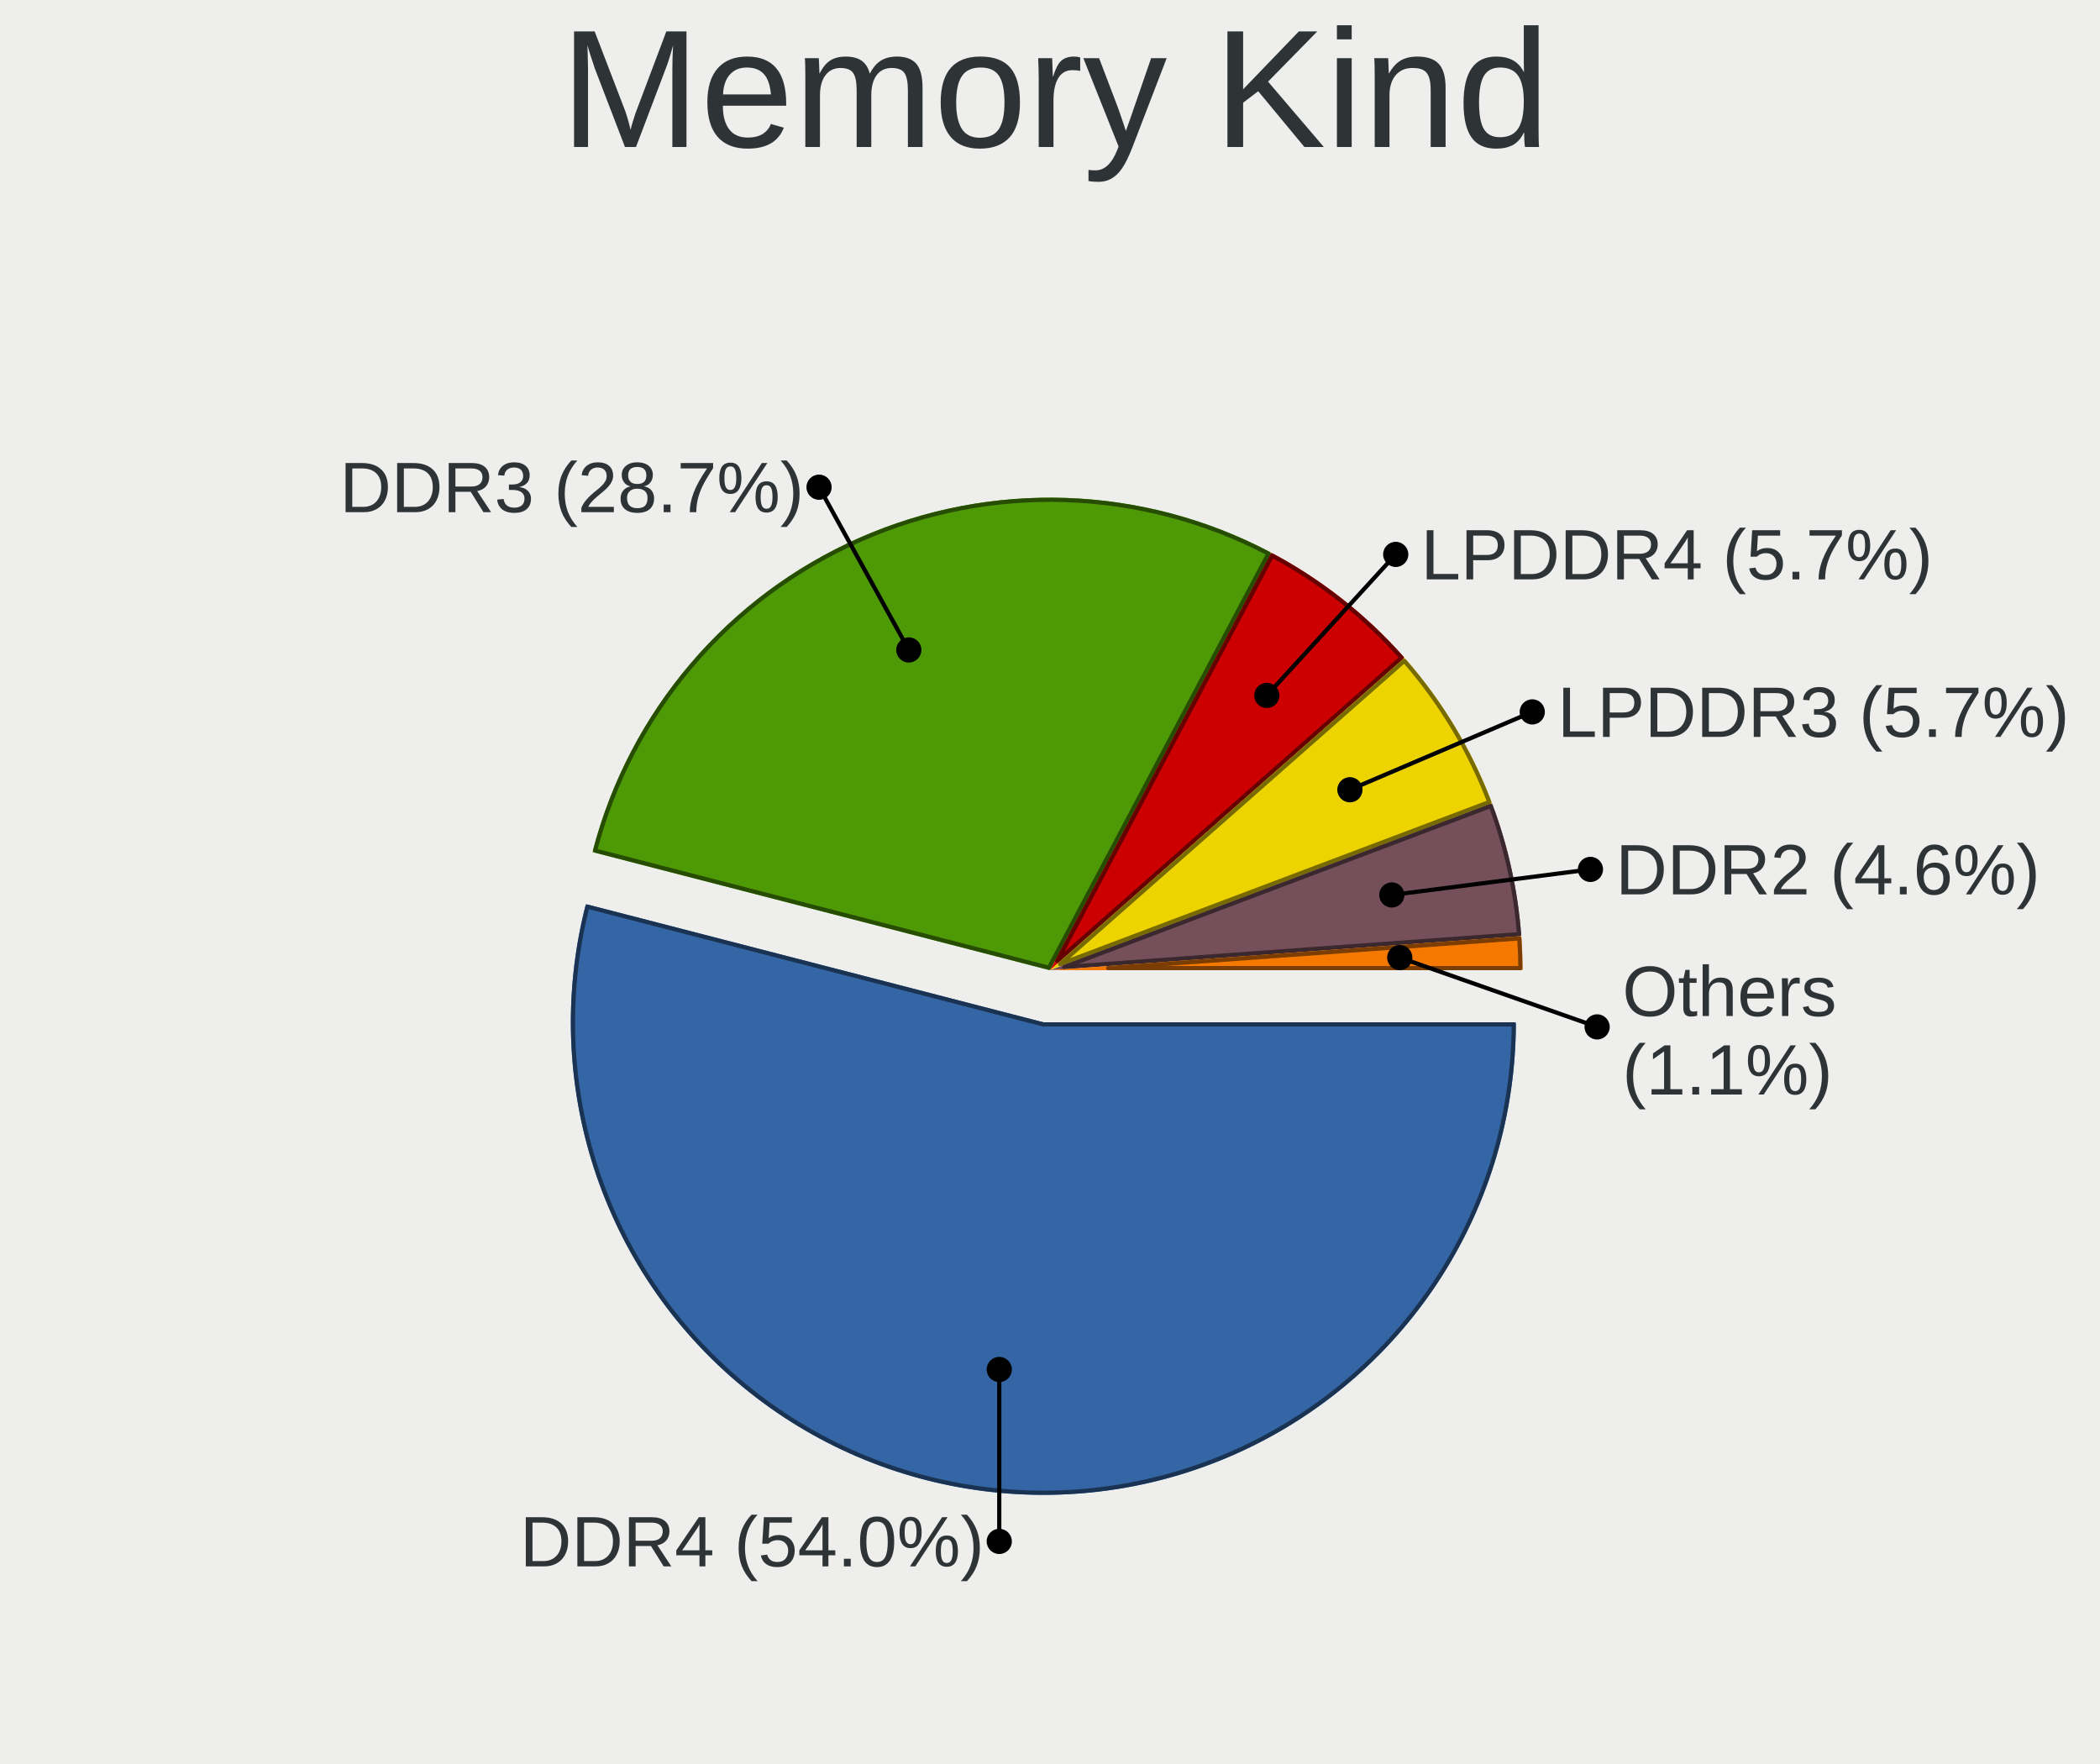
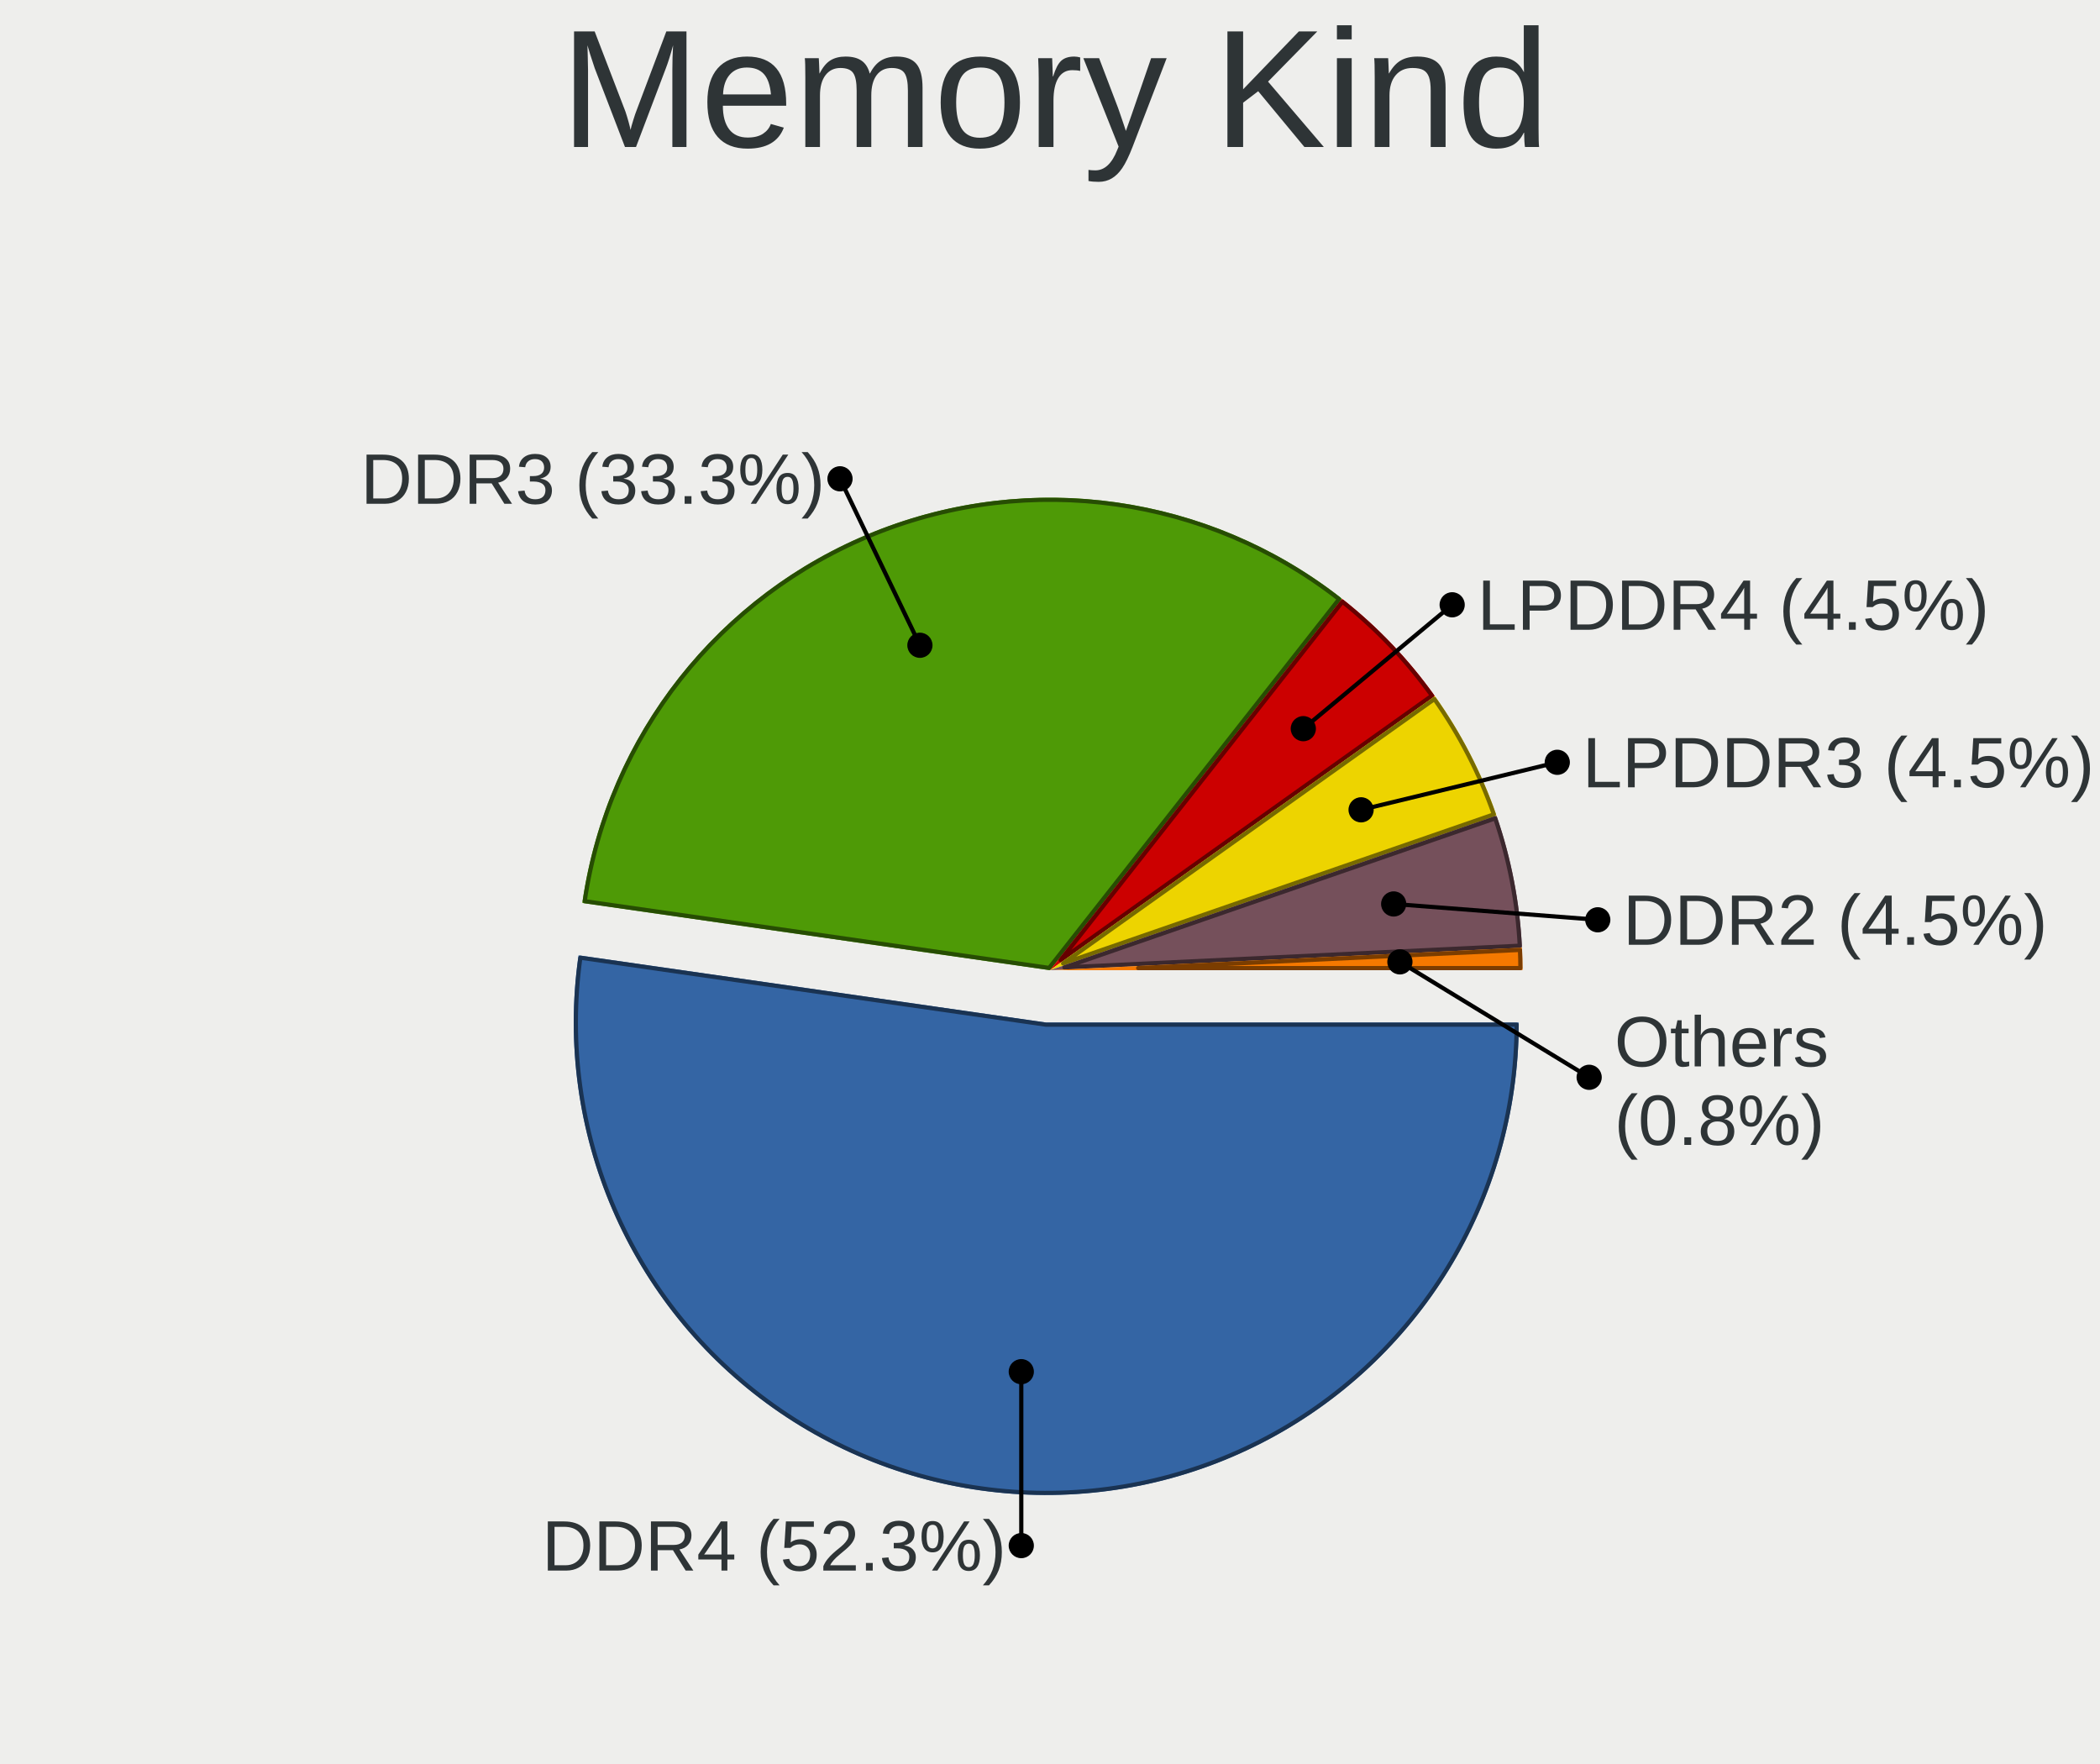
<svg xmlns="http://www.w3.org/2000/svg" width="500" height="420" version="1.0" id="ezcGraph">
  <defs />
  <g id="ezcGraphChart" color-rendering="optimizeQuality" shape-rendering="geometricPrecision" text-rendering="optimizeLegibility">
    <path d=" M 0,420 L 0,0 L 500,0 L 500,420 L 0,420 z " style="fill: #eeeeec; fill-opacity: 1.00; stroke: none;" id="ezcGraphPolygon_1" />
    <path d=" M 0,42 L 0,0 L 500,0 L 500,42 L 0,42 z " style="fill: #000000; fill-opacity: 0.00; stroke: none;" id="ezcGraphPolygon_2" />
-     <path d="M 248.42,243.40 L 360.92,243.40 A 112.50,112.50 0 1,1 139.50,215.27 z" style="fill: #3465a4; fill-opacity: 1.00; stroke: none; cursor: pointer;" id="ezcGraphCircleSector_4" />
-     <path d="M 248.36,243.90 L 360.42,243.90 A 112.00,112.00 0 1,1 139.86,215.87 z" style="fill: none; stroke: #1a3352; stroke-width: 1; stroke-opacity: 1.00; stroke-linecap: round; stroke-linejoin: round;" id="ezcGraphCircleSector_5" />
-     <path d="M 250.00,231.00 L 141.07,202.87 A 112.50,112.50 0 0,1 302.70,131.60 z" style="fill: #4e9a06; fill-opacity: 1.00; stroke: none; cursor: pointer;" id="ezcGraphCircleSector_6" />
-     <path d="M 249.74,230.42 L 141.68,202.51 A 112.00,112.00 0 0,1 302.02,131.81 z" style="fill: none; stroke: #274d03; stroke-width: 1; stroke-opacity: 1.00; stroke-linecap: round; stroke-linejoin: round;" id="ezcGraphCircleSector_7" />
-     <path d="M 250.00,231.00 L 302.70,131.60 A 112.50,112.50 0 0,1 334.41,156.63 z" style="fill: #cc0000; fill-opacity: 1.00; stroke: none; cursor: pointer;" id="ezcGraphCircleSector_8" />
-     <path d="M 251.72,228.81 L 302.90,132.28 A 112.00,112.00 0 0,1 333.71,156.59 z" style="fill: none; stroke: #660000; stroke-width: 1; stroke-opacity: 1.00; stroke-linecap: round; stroke-linejoin: round;" id="ezcGraphCircleSector_9" />
-     <path d="M 250.00,231.00 L 334.41,156.63 A 112.50,112.50 0 0,1 355.24,191.25 z" style="fill: #edd400; fill-opacity: 1.00; stroke: none; cursor: pointer;" id="ezcGraphCircleSector_10" />
-     <path d="M 252.39,229.56 L 334.37,157.34 A 112.00,112.00 0 0,1 354.60,190.96 z" style="fill: none; stroke: #776a00; stroke-width: 1; stroke-opacity: 1.00; stroke-linecap: round; stroke-linejoin: round;" id="ezcGraphCircleSector_11" />
-     <path d="M 250.00,231.00 L 355.24,191.25 A 112.50,112.50 0 0,1 362.21,222.88 z" style="fill: #75505b; fill-opacity: 1.00; stroke: none; cursor: pointer;" id="ezcGraphCircleSector_12" />
-     <path d="M 253.39,230.25 L 354.95,191.90 A 112.00,112.00 0 0,1 361.67,222.42 z" style="fill: none; stroke: #3b282e; stroke-width: 1; stroke-opacity: 1.00; stroke-linecap: round; stroke-linejoin: round;" id="ezcGraphCircleSector_13" />
-     <path d="M 250.00,231.00 L 362.21,222.88 A 112.50,112.50 0 0,1 362.50,231.00 z" style="fill: #f57900; fill-opacity: 1.00; stroke: none;" id="ezcGraphCircleSector_14" />
-     <path d="M 263.84,230.50 L 361.74,223.42 A 112.00,112.00 0 0,1 362.00,230.50 z" style="fill: none; stroke: #7b3d00; stroke-width: 1; stroke-opacity: 1.00; stroke-linecap: round; stroke-linejoin: round;" id="ezcGraphCircleSector_15" />
-     <path d=" M 216.38,154.749 L 195.01,116" style="fill: none; stroke: #000000; stroke-width: 1; stroke-opacity: 1.00; stroke-linecap: round; stroke-linejoin: round;" id="ezcGraphLine_16" />
-     <ellipse cx="216.38" cy="154.749" rx="3" ry="3" style="fill: #000000; fill-opacity: 1.00; stroke: none;" id="ezcGraphCircle_17" />
-     <ellipse cx="195.01" cy="116" rx="3" ry="3" style="fill: #000000; fill-opacity: 1.00; stroke: none;" id="ezcGraphCircle_18" />
-     <path d=" M 237.92,326.069 L 237.92,367" style="fill: none; stroke: #000000; stroke-width: 1; stroke-opacity: 1.00; stroke-linecap: round; stroke-linejoin: round;" id="ezcGraphLine_20" />
-     <ellipse cx="237.92" cy="326.069" rx="3" ry="3" style="fill: #000000; fill-opacity: 1.00; stroke: none;" id="ezcGraphCircle_21" />
-     <ellipse cx="237.92" cy="367" rx="3" ry="3" style="fill: #000000; fill-opacity: 1.00; stroke: none;" id="ezcGraphCircle_22" />
-     <path d=" M 301.621,165.58 L 332.315,132" style="fill: none; stroke: #000000; stroke-width: 1; stroke-opacity: 1.00; stroke-linecap: round; stroke-linejoin: round;" id="ezcGraphLine_24" />
-     <ellipse cx="301.621" cy="165.58" rx="3" ry="3" style="fill: #000000; fill-opacity: 1.00; stroke: none;" id="ezcGraphCircle_25" />
-     <ellipse cx="332.315" cy="132" rx="3" ry="3" style="fill: #000000; fill-opacity: 1.00; stroke: none;" id="ezcGraphCircle_26" />
-     <path d=" M 321.405,188.037 L 364.824,169.5" style="fill: none; stroke: #000000; stroke-width: 1; stroke-opacity: 1.00; stroke-linecap: round; stroke-linejoin: round;" id="ezcGraphLine_28" />
-     <ellipse cx="321.405" cy="188.037" rx="3" ry="3" style="fill: #000000; fill-opacity: 1.00; stroke: none;" id="ezcGraphCircle_29" />
-     <ellipse cx="364.824" cy="169.5" rx="3" ry="3" style="fill: #000000; fill-opacity: 1.00; stroke: none;" id="ezcGraphCircle_30" />
-     <path d=" M 331.385,213.086 L 378.674,207" style="fill: none; stroke: #000000; stroke-width: 1; stroke-opacity: 1.00; stroke-linecap: round; stroke-linejoin: round;" id="ezcGraphLine_32" />
-     <ellipse cx="331.385" cy="213.086" rx="3" ry="3" style="fill: #000000; fill-opacity: 1.00; stroke: none;" id="ezcGraphCircle_33" />
-     <ellipse cx="378.674" cy="207" rx="3" ry="3" style="fill: #000000; fill-opacity: 1.00; stroke: none;" id="ezcGraphCircle_34" />
-     <path d=" M 333.279,227.992 L 380.269,244.5" style="fill: none; stroke: #000000; stroke-width: 1; stroke-opacity: 1.00; stroke-linecap: round; stroke-linejoin: round;" id="ezcGraphLine_36" />
-     <ellipse cx="333.279" cy="227.992" rx="3" ry="3" style="fill: #000000; fill-opacity: 1.00; stroke: none;" id="ezcGraphCircle_37" />
-     <ellipse cx="380.269" cy="244.5" rx="3" ry="3" style="fill: #000000; fill-opacity: 1.00; stroke: none;" id="ezcGraphCircle_38" />
+     <path d="M 249.11,243.47 L 361.61,243.47 A 112.50,112.50 0 1,1 137.75,227.46 z" style="fill: #3465a4; fill-opacity: 1.00; stroke: none; cursor: pointer;" id="ezcGraphCircleSector_4" />
+     <path d="M 249.07,243.97 L 361.11,243.97 A 112.00,112.00 0 1,1 138.18,228.02 z" style="fill: none; stroke: #1a3352; stroke-width: 1; stroke-opacity: 1.00; stroke-linecap: round; stroke-linejoin: round;" id="ezcGraphCircleSector_5" />
+     <path d="M 250.00,231.00 L 138.65,214.99 A 112.50,112.50 0 0,1 319.54,142.57 z" style="fill: #4e9a06; fill-opacity: 1.00; stroke: none; cursor: pointer;" id="ezcGraphCircleSector_6" />
+     <path d="M 249.79,230.46 L 139.21,214.57 A 112.00,112.00 0 0,1 318.84,142.65 z" style="fill: none; stroke: #274d03; stroke-width: 1; stroke-opacity: 1.00; stroke-linecap: round; stroke-linejoin: round;" id="ezcGraphCircleSector_7" />
+     <path d="M 250.00,231.00 L 319.54,142.57 A 112.50,112.50 0 0,1 341.64,165.74 z" style="fill: #cc0000; fill-opacity: 1.00; stroke: none; cursor: pointer;" id="ezcGraphCircleSector_8" />
+     <path d="M 252.54,228.58 L 319.63,143.27 A 112.00,112.00 0 0,1 340.94,165.63 z" style="fill: none; stroke: #660000; stroke-width: 1; stroke-opacity: 1.00; stroke-linecap: round; stroke-linejoin: round;" id="ezcGraphCircleSector_9" />
+     <path d="M 250.00,231.00 L 341.64,165.74 A 112.50,112.50 0 0,1 356.31,194.20 z" style="fill: #edd400; fill-opacity: 1.00; stroke: none; cursor: pointer;" id="ezcGraphCircleSector_10" />
+     <path d="M 253.12,229.39 L 341.52,166.44 A 112.00,112.00 0 0,1 355.68,193.90 z" style="fill: none; stroke: #776a00; stroke-width: 1; stroke-opacity: 1.00; stroke-linecap: round; stroke-linejoin: round;" id="ezcGraphCircleSector_11" />
+     <path d="M 250.00,231.00 L 356.31,194.20 A 112.50,112.50 0 0,1 362.37,225.65 z" style="fill: #75505b; fill-opacity: 1.00; stroke: none; cursor: pointer;" id="ezcGraphCircleSector_12" />
+     <path d="M 253.45,230.34 L 356.00,194.84 A 112.00,112.00 0 0,1 361.85,225.17 z" style="fill: none; stroke: #3b282e; stroke-width: 1; stroke-opacity: 1.00; stroke-linecap: round; stroke-linejoin: round;" id="ezcGraphCircleSector_13" />
+     <path d="M 250.00,231.00 L 362.37,225.65 A 112.50,112.50 0 0,1 362.50,231.00 z" style="fill: #f57900; fill-opacity: 1.00; stroke: none;" id="ezcGraphCircleSector_14" />
+     <path d="M 271.00,230.50 L 361.90,226.17 A 112.00,112.00 0 0,1 362.00,230.50 z" style="fill: none; stroke: #7b3d00; stroke-width: 1; stroke-opacity: 1.00; stroke-linecap: round; stroke-linejoin: round;" id="ezcGraphCircleSector_15" />
+     <path d=" M 219.028,153.636 L 200,114" style="fill: none; stroke: #000000; stroke-width: 1; stroke-opacity: 1.00; stroke-linecap: round; stroke-linejoin: round;" id="ezcGraphLine_16" />
+     <ellipse cx="219.028" cy="153.636" rx="3" ry="3" style="fill: #000000; fill-opacity: 1.00; stroke: none;" id="ezcGraphCircle_17" />
+     <ellipse cx="200" cy="114" rx="3" ry="3" style="fill: #000000; fill-opacity: 1.00; stroke: none;" id="ezcGraphCircle_18" />
+     <path d=" M 243.163,326.589 L 243.163,368" style="fill: none; stroke: #000000; stroke-width: 1; stroke-opacity: 1.00; stroke-linecap: round; stroke-linejoin: round;" id="ezcGraphLine_20" />
+     <ellipse cx="243.163" cy="326.589" rx="3" ry="3" style="fill: #000000; fill-opacity: 1.00; stroke: none;" id="ezcGraphCircle_21" />
+     <ellipse cx="243.163" cy="368" rx="3" ry="3" style="fill: #000000; fill-opacity: 1.00; stroke: none;" id="ezcGraphCircle_22" />
+     <path d=" M 310.311,173.493 L 345.755,144" style="fill: none; stroke: #000000; stroke-width: 1; stroke-opacity: 1.00; stroke-linecap: round; stroke-linejoin: round;" id="ezcGraphLine_24" />
+     <ellipse cx="310.311" cy="173.493" rx="3" ry="3" style="fill: #000000; fill-opacity: 1.00; stroke: none;" id="ezcGraphCircle_25" />
+     <ellipse cx="345.755" cy="144" rx="3" ry="3" style="fill: #000000; fill-opacity: 1.00; stroke: none;" id="ezcGraphCircle_26" />
+     <path d=" M 324.07,192.815 L 370.781,181.5" style="fill: none; stroke: #000000; stroke-width: 1; stroke-opacity: 1.00; stroke-linecap: round; stroke-linejoin: round;" id="ezcGraphLine_28" />
+     <ellipse cx="324.07" cy="192.815" rx="3" ry="3" style="fill: #000000; fill-opacity: 1.00; stroke: none;" id="ezcGraphCircle_29" />
+     <ellipse cx="370.781" cy="181.5" rx="3" ry="3" style="fill: #000000; fill-opacity: 1.00; stroke: none;" id="ezcGraphCircle_30" />
+     <path d=" M 331.827,215.229 L 380.423,219" style="fill: none; stroke: #000000; stroke-width: 1; stroke-opacity: 1.00; stroke-linecap: round; stroke-linejoin: round;" id="ezcGraphLine_32" />
+     <ellipse cx="331.827" cy="215.229" rx="3" ry="3" style="fill: #000000; fill-opacity: 1.00; stroke: none;" id="ezcGraphCircle_33" />
+     <ellipse cx="380.423" cy="219" rx="3" ry="3" style="fill: #000000; fill-opacity: 1.00; stroke: none;" id="ezcGraphCircle_34" />
+     <path d=" M 333.31,229.017 L 378.371,256.5" style="fill: none; stroke: #000000; stroke-width: 1; stroke-opacity: 1.00; stroke-linecap: round; stroke-linejoin: round;" id="ezcGraphLine_36" />
+     <ellipse cx="333.31" cy="229.017" rx="3" ry="3" style="fill: #000000; fill-opacity: 1.00; stroke: none;" id="ezcGraphCircle_37" />
+     <ellipse cx="378.371" cy="256.5" rx="3" ry="3" style="fill: #000000; fill-opacity: 1.00; stroke: none;" id="ezcGraphCircle_38" />
    <g id="ezcGraphTextBox_3">
      <path d=" M 132.9,42 L 132.9,0.5 L 367.6,0.5 L 367.6,42 L 132.9,42 z " style="fill: #ffffff; fill-opacity: 0.00; stroke: none;" id="ezcGraphPolygon_40" />
      <text id="ezcGraphTextBox_3_text" x="133.4" text-length="233.2px" y="35" style="font-size: 40px; font-family: 'Arial'; fill: #2e3436; fill-opacity: 1.00; stroke: none;">Memory Kind</text>
    </g>
    <g id="ezcGraphTextBox_19" style=" cursor: pointer;">
-       <path d=" M 80.39,125.5 L 80.39,107 L 190.01,107 L 190.01,125.5 L 80.39,125.5 z " style="fill: #ffffff; fill-opacity: 0.00; stroke: none;" id="ezcGraphPolygon_41" />
-       <text id="ezcGraphTextBox_19_text" x="80.89" text-length="108.12px" y="121.95" style="font-size: 17px; font-family: 'Arial'; fill: #2e3436; fill-opacity: 1.00; stroke: none;">DDR3 (28.7%)</text>
+       <path d=" M 85.38,123.5 L 85.38,105 L 195,105 L 195,123.5 L 85.38,123.5 z " style="fill: #ffffff; fill-opacity: 0.00; stroke: none;" id="ezcGraphPolygon_41" />
+       <text id="ezcGraphTextBox_19_text" x="85.88" text-length="108.12px" y="119.95" style="font-size: 17px; font-family: 'Arial'; fill: #2e3436; fill-opacity: 1.00; stroke: none;">DDR3 (33.3%)</text>
    </g>
    <g id="ezcGraphTextBox_23" style=" cursor: pointer;">
-       <path d=" M 123.3,376.5 L 123.3,358 L 232.92,358 L 232.92,376.5 L 123.3,376.5 z " style="fill: #ffffff; fill-opacity: 0.00; stroke: none;" id="ezcGraphPolygon_42" />
-       <text id="ezcGraphTextBox_23_text" x="123.8" text-length="108.12px" y="372.95" style="font-size: 17px; font-family: 'Arial'; fill: #2e3436; fill-opacity: 1.00; stroke: none;">DDR4 (54.0%)</text>
+       <path d=" M 128.543,377.5 L 128.543,359 L 238.163,359 L 238.163,377.5 L 128.543,377.5 z " style="fill: #ffffff; fill-opacity: 0.00; stroke: none;" id="ezcGraphPolygon_42" />
+       <text id="ezcGraphTextBox_23_text" x="129.043" text-length="108.12px" y="373.95" style="font-size: 17px; font-family: 'Arial'; fill: #2e3436; fill-opacity: 1.00; stroke: none;">DDR4 (52.3%)</text>
    </g>
    <g id="ezcGraphTextBox_27" style=" cursor: pointer;">
-       <path d=" M 337.815,141.5 L 337.815,123 L 456.445,123 L 456.445,141.5 L 337.815,141.5 z " style="fill: #ffffff; fill-opacity: 0.00; stroke: none;" id="ezcGraphPolygon_43" />
-       <text id="ezcGraphTextBox_27_text" x="338.315" text-length="117.13px" y="137.95" style="font-size: 17px; font-family: 'Arial'; fill: #2e3436; fill-opacity: 1.00; stroke: none;">LPDDR4 (5.7%)</text>
+       <path d=" M 351.255,153.5 L 351.255,135 L 469.885,135 L 469.885,153.5 L 351.255,153.5 z " style="fill: #ffffff; fill-opacity: 0.00; stroke: none;" id="ezcGraphPolygon_43" />
+       <text id="ezcGraphTextBox_27_text" x="351.755" text-length="117.13px" y="149.95" style="font-size: 17px; font-family: 'Arial'; fill: #2e3436; fill-opacity: 1.00; stroke: none;">LPDDR4 (4.5%)</text>
    </g>
    <g id="ezcGraphTextBox_31" style=" cursor: pointer;">
-       <path d=" M 370.324,179 L 370.324,160.5 L 488.954,160.5 L 488.954,179 L 370.324,179 z " style="fill: #ffffff; fill-opacity: 0.00; stroke: none;" id="ezcGraphPolygon_44" />
-       <text id="ezcGraphTextBox_31_text" x="370.824" text-length="117.13px" y="175.45" style="font-size: 17px; font-family: 'Arial'; fill: #2e3436; fill-opacity: 1.00; stroke: none;">LPDDR3 (5.7%)</text>
+       <path d=" M 376.281,191 L 376.281,172.5 L 494.911,172.5 L 494.911,191 L 376.281,191 z " style="fill: #ffffff; fill-opacity: 0.00; stroke: none;" id="ezcGraphPolygon_44" />
+       <text id="ezcGraphTextBox_31_text" x="376.781" text-length="117.13px" y="187.45" style="font-size: 17px; font-family: 'Arial'; fill: #2e3436; fill-opacity: 1.00; stroke: none;">LPDDR3 (4.5%)</text>
    </g>
    <g id="ezcGraphTextBox_35" style=" cursor: pointer;">
-       <path d=" M 384.174,216.5 L 384.174,198 L 484.784,198 L 484.784,216.5 L 384.174,216.5 z " style="fill: #ffffff; fill-opacity: 0.00; stroke: none;" id="ezcGraphPolygon_45" />
-       <text id="ezcGraphTextBox_35_text" x="384.674" text-length="99.11px" y="212.95" style="font-size: 17px; font-family: 'Arial'; fill: #2e3436; fill-opacity: 1.00; stroke: none;">DDR2 (4.6%)</text>
+       <path d=" M 385.923,228.5 L 385.923,210 L 486.533,210 L 486.533,228.5 L 385.923,228.5 z " style="fill: #ffffff; fill-opacity: 0.00; stroke: none;" id="ezcGraphPolygon_45" />
+       <text id="ezcGraphTextBox_35_text" x="386.423" text-length="99.11px" y="224.95" style="font-size: 17px; font-family: 'Arial'; fill: #2e3436; fill-opacity: 1.00; stroke: none;">DDR2 (4.5%)</text>
    </g>
    <g id="ezcGraphTextBox_39">
-       <path d=" M 385.769,262.55 L 385.769,226.95 L 441.329,226.95 L 441.329,262.55 L 385.769,262.55 z " style="fill: #ffffff; fill-opacity: 0.00; stroke: none;" id="ezcGraphPolygon_46" />
-       <text id="ezcGraphTextBox_39_text" x="386.269" text-length="54.06px" y="241.9" style="font-size: 17px; font-family: 'Arial'; fill: #2e3436; fill-opacity: 1.00; stroke: none;">Others</text>
-       <text id="ezcGraphTextBox_39_text" x="386.269" text-length="54.06px" y="260.6" style="font-size: 17px; font-family: 'Arial'; fill: #2e3436; fill-opacity: 1.00; stroke: none;">(1.1%)</text>
+       <path d=" M 383.871,274.55 L 383.871,238.95 L 439.431,238.95 L 439.431,274.55 L 383.871,274.55 z " style="fill: #ffffff; fill-opacity: 0.00; stroke: none;" id="ezcGraphPolygon_46" />
+       <text id="ezcGraphTextBox_39_text" x="384.371" text-length="54.06px" y="253.9" style="font-size: 17px; font-family: 'Arial'; fill: #2e3436; fill-opacity: 1.00; stroke: none;">Others</text>
+       <text id="ezcGraphTextBox_39_text" x="384.371" text-length="54.06px" y="272.6" style="font-size: 17px; font-family: 'Arial'; fill: #2e3436; fill-opacity: 1.00; stroke: none;">(0.8%)</text>
    </g>
  </g>
</svg>
